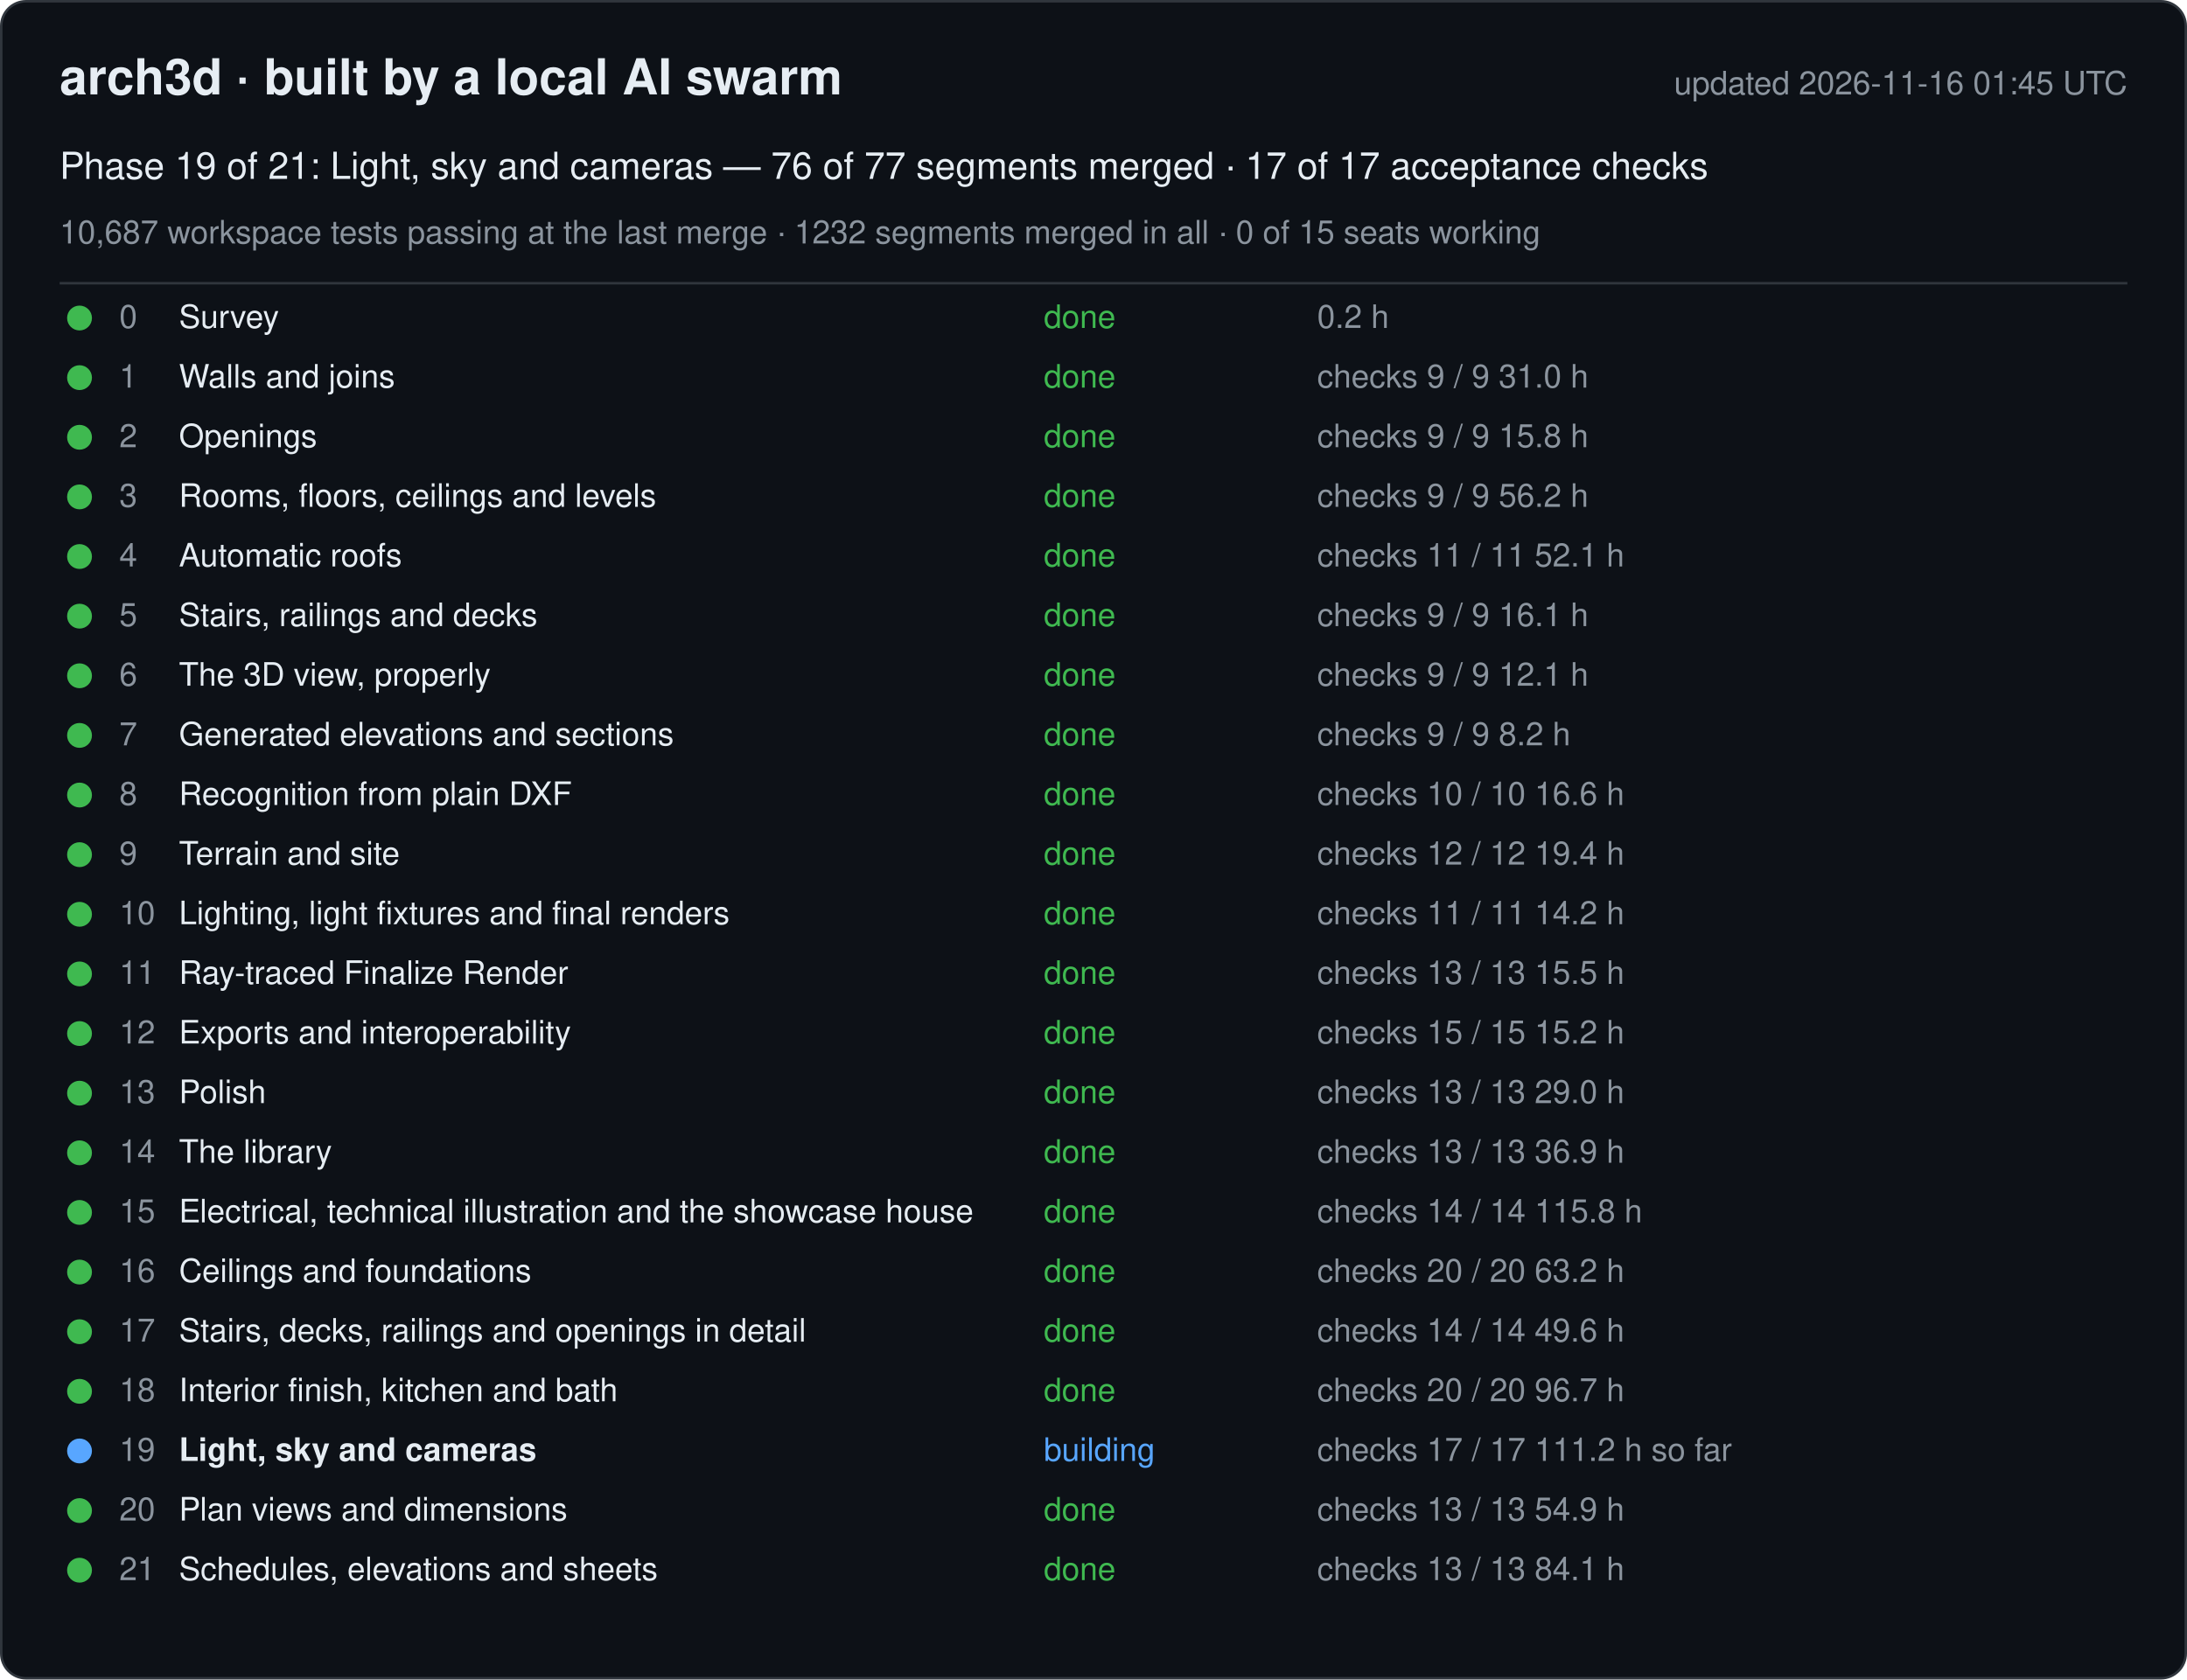
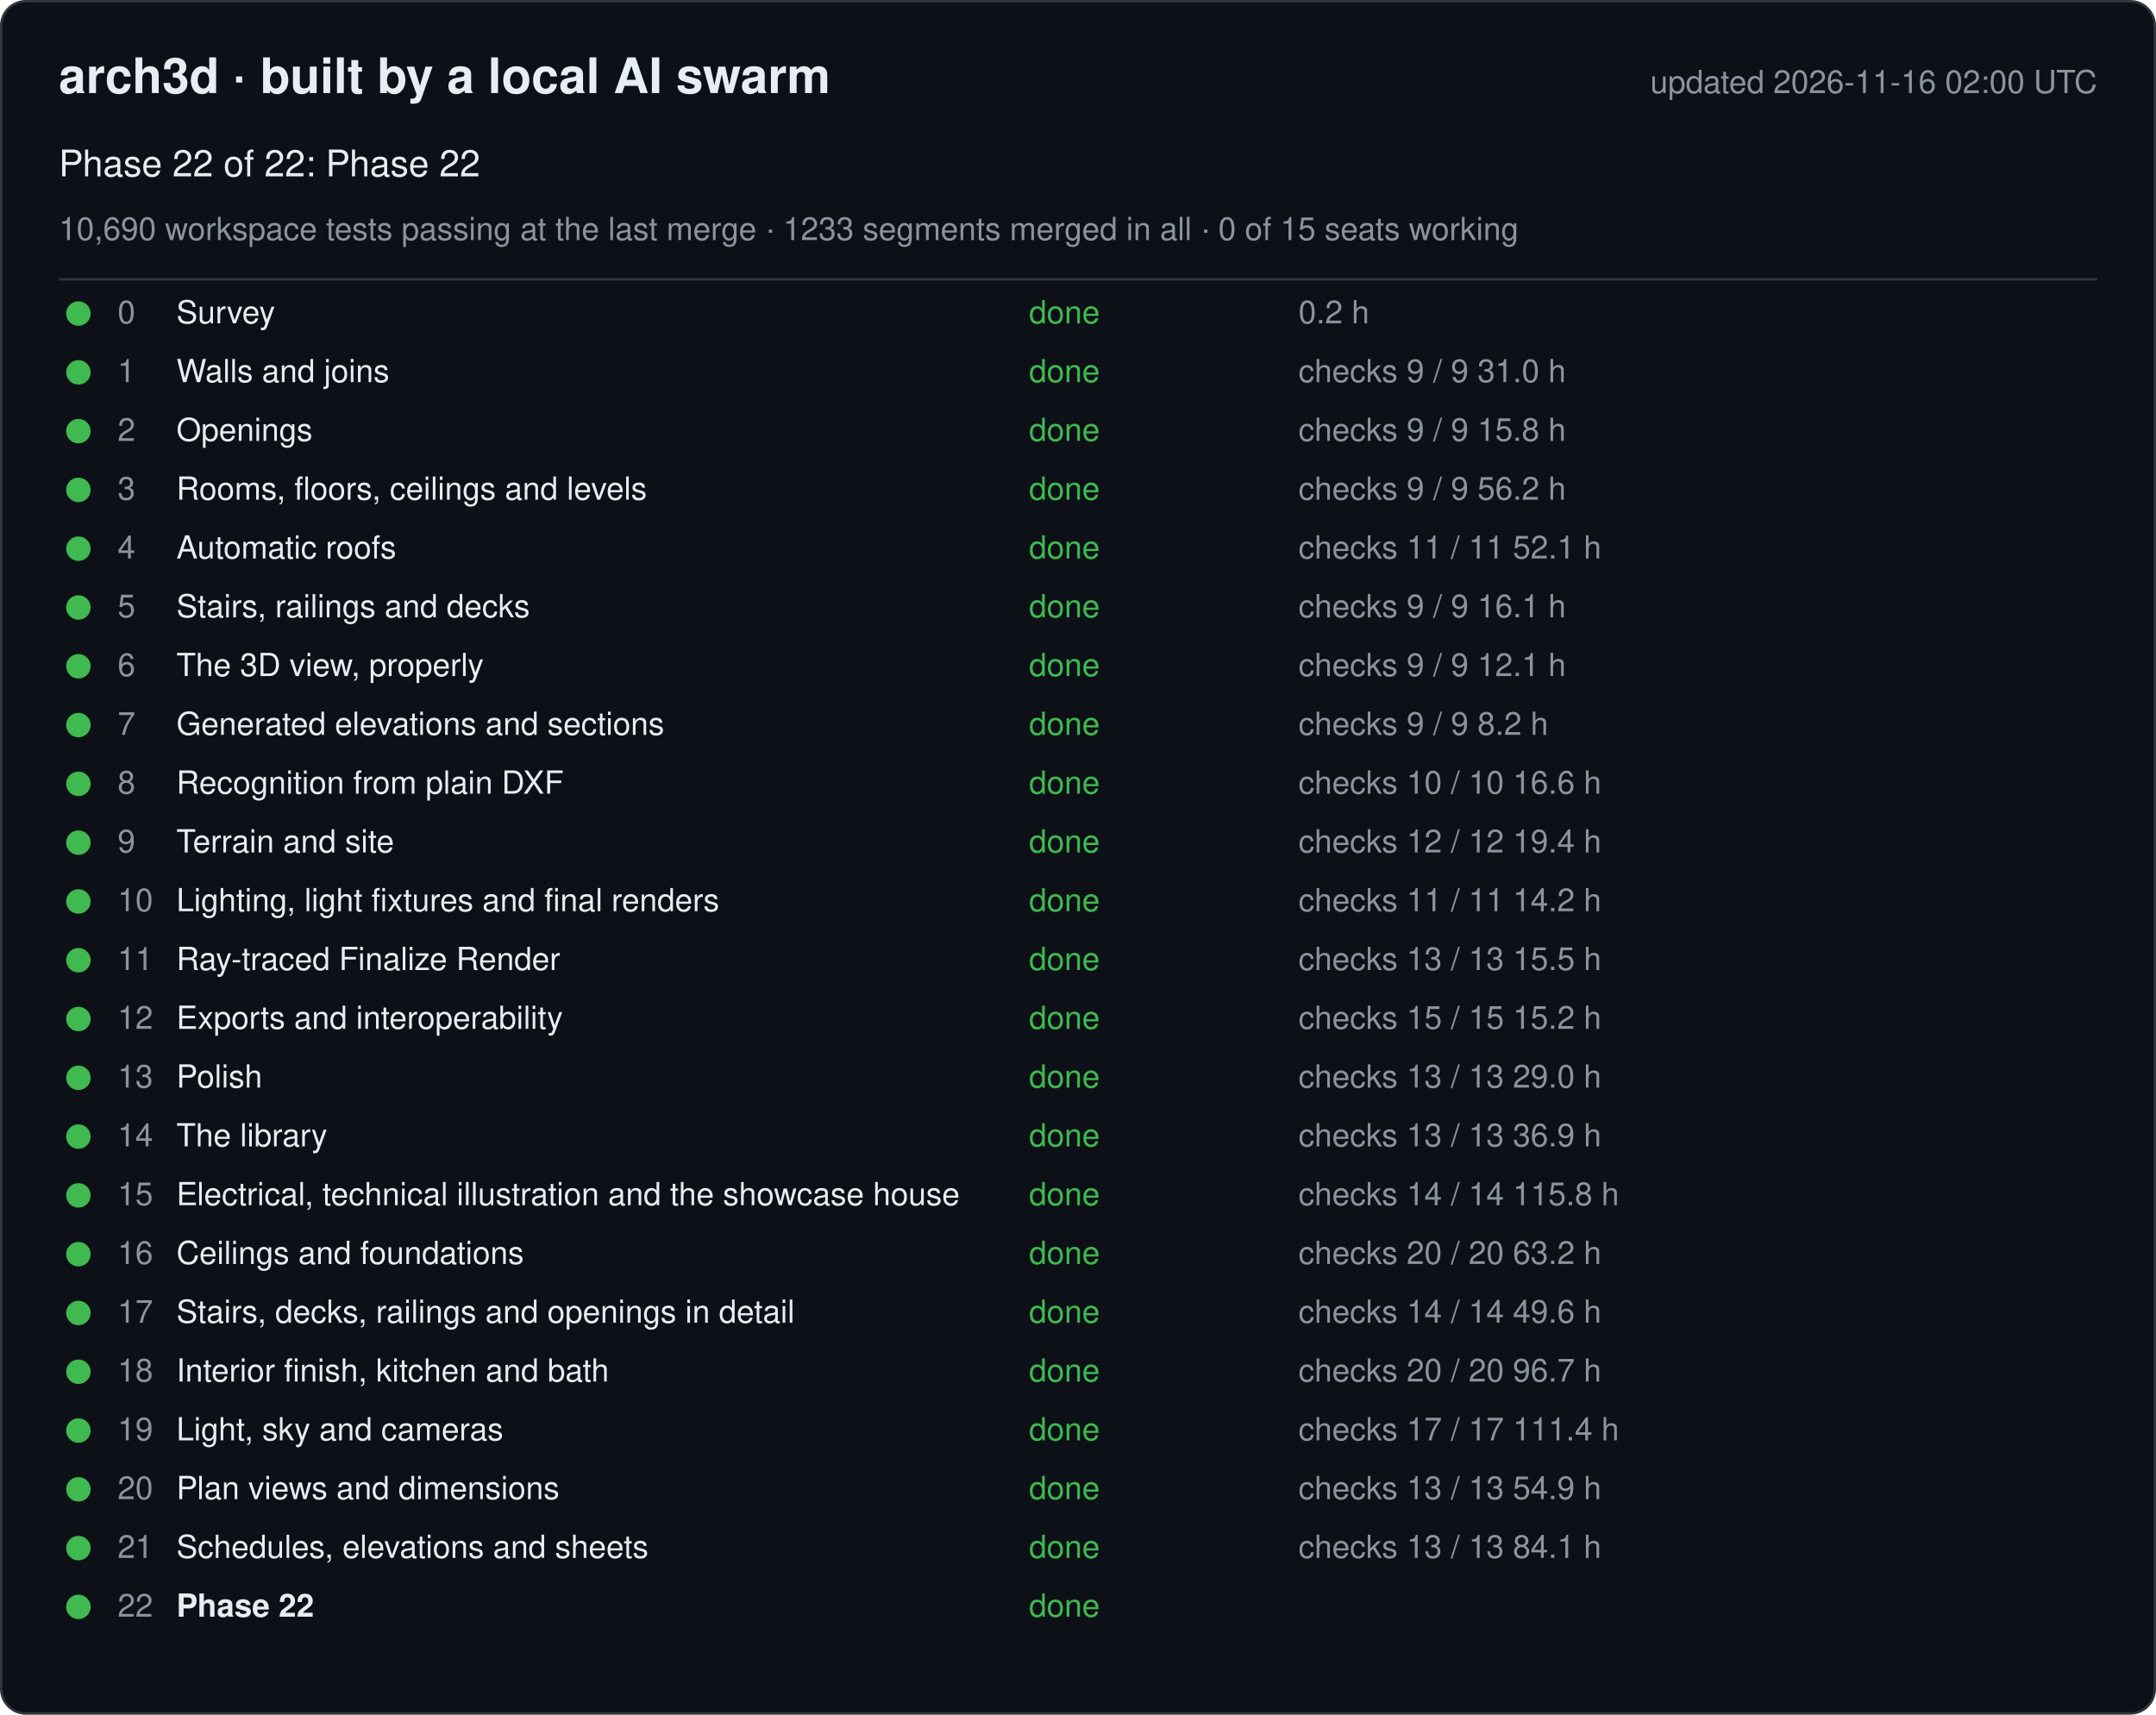
- <svg xmlns="http://www.w3.org/2000/svg" width="880" height="676" viewBox="0 0 880 676" font-family="-apple-system, Segoe UI, Helvetica, Arial, sans-serif">
-   <rect x="0.5" y="0.5" width="879" height="675" rx="10" fill="#0d1117" stroke="#30363d" />
+ <svg xmlns="http://www.w3.org/2000/svg" width="880" height="700" viewBox="0 0 880 700" font-family="-apple-system, Segoe UI, Helvetica, Arial, sans-serif">
+   <rect x="0.5" y="0.5" width="879" height="699" rx="10" fill="#0d1117" stroke="#30363d" />
  <text x="24" y="38" font-size="20" font-weight="600" fill="#e6edf3">arch3d · built by a local AI swarm</text>
-   <text x="856" y="38" font-size="13" fill="#8b949e" text-anchor="end">updated 2026-11-16 01:45 UTC</text>
-   <text x="24" y="72" font-size="15" fill="#e6edf3">Phase 19 of 21: Light, sky and cameras — 76 of 77 segments merged · 17 of 17 acceptance checks</text>
-   <text x="24" y="98" font-size="13" fill="#8b949e">10,687 workspace tests passing at the last merge · 1232 segments merged in all · 0 of 15 seats working</text>
+   <text x="856" y="38" font-size="13" fill="#8b949e" text-anchor="end">updated 2026-11-16 02:00 UTC</text>
+   <text x="24" y="72" font-size="15" fill="#e6edf3">Phase 22 of 22: Phase 22</text>
+   <text x="24" y="98" font-size="13" fill="#8b949e">10,690 workspace tests passing at the last merge · 1233 segments merged in all · 0 of 15 seats working</text>
  <line x1="24" y1="114" x2="856" y2="114" stroke="#30363d" />
  <g data-phase="0">
    <circle cx="32" cy="128" r="5" fill="#3fb950" />
    <text x="48" y="132" font-size="13" fill="#8b949e">0</text>
    <text x="72" y="132" font-size="13" fill="#e6edf3">Survey</text>
    <text x="420" y="132" font-size="13" fill="#3fb950">done</text>
    <text x="530" y="132" font-size="13" fill="#8b949e">0.2 h</text>
  </g>
  <g data-phase="1">
    <circle cx="32" cy="152" r="5" fill="#3fb950" />
    <text x="48" y="156" font-size="13" fill="#8b949e">1</text>
    <text x="72" y="156" font-size="13" fill="#e6edf3">Walls and joins</text>
    <text x="420" y="156" font-size="13" fill="#3fb950">done</text>
    <text x="530" y="156" font-size="13" fill="#8b949e">checks 9 / 9   31.0 h</text>
  </g>
  <g data-phase="2">
    <circle cx="32" cy="176" r="5" fill="#3fb950" />
    <text x="48" y="180" font-size="13" fill="#8b949e">2</text>
    <text x="72" y="180" font-size="13" fill="#e6edf3">Openings</text>
    <text x="420" y="180" font-size="13" fill="#3fb950">done</text>
    <text x="530" y="180" font-size="13" fill="#8b949e">checks 9 / 9   15.8 h</text>
  </g>
  <g data-phase="3">
    <circle cx="32" cy="200" r="5" fill="#3fb950" />
    <text x="48" y="204" font-size="13" fill="#8b949e">3</text>
    <text x="72" y="204" font-size="13" fill="#e6edf3">Rooms, floors, ceilings and levels</text>
    <text x="420" y="204" font-size="13" fill="#3fb950">done</text>
    <text x="530" y="204" font-size="13" fill="#8b949e">checks 9 / 9   56.2 h</text>
  </g>
  <g data-phase="4">
    <circle cx="32" cy="224" r="5" fill="#3fb950" />
    <text x="48" y="228" font-size="13" fill="#8b949e">4</text>
    <text x="72" y="228" font-size="13" fill="#e6edf3">Automatic roofs</text>
    <text x="420" y="228" font-size="13" fill="#3fb950">done</text>
    <text x="530" y="228" font-size="13" fill="#8b949e">checks 11 / 11   52.1 h</text>
  </g>
  <g data-phase="5">
    <circle cx="32" cy="248" r="5" fill="#3fb950" />
    <text x="48" y="252" font-size="13" fill="#8b949e">5</text>
    <text x="72" y="252" font-size="13" fill="#e6edf3">Stairs, railings and decks</text>
    <text x="420" y="252" font-size="13" fill="#3fb950">done</text>
    <text x="530" y="252" font-size="13" fill="#8b949e">checks 9 / 9   16.1 h</text>
  </g>
  <g data-phase="6">
    <circle cx="32" cy="272" r="5" fill="#3fb950" />
    <text x="48" y="276" font-size="13" fill="#8b949e">6</text>
    <text x="72" y="276" font-size="13" fill="#e6edf3">The 3D view, properly</text>
    <text x="420" y="276" font-size="13" fill="#3fb950">done</text>
    <text x="530" y="276" font-size="13" fill="#8b949e">checks 9 / 9   12.1 h</text>
  </g>
  <g data-phase="7">
    <circle cx="32" cy="296" r="5" fill="#3fb950" />
    <text x="48" y="300" font-size="13" fill="#8b949e">7</text>
    <text x="72" y="300" font-size="13" fill="#e6edf3">Generated elevations and sections</text>
    <text x="420" y="300" font-size="13" fill="#3fb950">done</text>
    <text x="530" y="300" font-size="13" fill="#8b949e">checks 9 / 9   8.2 h</text>
  </g>
  <g data-phase="8">
    <circle cx="32" cy="320" r="5" fill="#3fb950" />
    <text x="48" y="324" font-size="13" fill="#8b949e">8</text>
    <text x="72" y="324" font-size="13" fill="#e6edf3">Recognition from plain DXF</text>
    <text x="420" y="324" font-size="13" fill="#3fb950">done</text>
    <text x="530" y="324" font-size="13" fill="#8b949e">checks 10 / 10   16.6 h</text>
  </g>
  <g data-phase="9">
    <circle cx="32" cy="344" r="5" fill="#3fb950" />
    <text x="48" y="348" font-size="13" fill="#8b949e">9</text>
    <text x="72" y="348" font-size="13" fill="#e6edf3">Terrain and site</text>
    <text x="420" y="348" font-size="13" fill="#3fb950">done</text>
    <text x="530" y="348" font-size="13" fill="#8b949e">checks 12 / 12   19.4 h</text>
  </g>
  <g data-phase="10">
    <circle cx="32" cy="368" r="5" fill="#3fb950" />
    <text x="48" y="372" font-size="13" fill="#8b949e">10</text>
    <text x="72" y="372" font-size="13" fill="#e6edf3">Lighting, light fixtures and final renders</text>
    <text x="420" y="372" font-size="13" fill="#3fb950">done</text>
    <text x="530" y="372" font-size="13" fill="#8b949e">checks 11 / 11   14.2 h</text>
  </g>
  <g data-phase="11">
    <circle cx="32" cy="392" r="5" fill="#3fb950" />
    <text x="48" y="396" font-size="13" fill="#8b949e">11</text>
    <text x="72" y="396" font-size="13" fill="#e6edf3">Ray-traced Finalize Render</text>
    <text x="420" y="396" font-size="13" fill="#3fb950">done</text>
    <text x="530" y="396" font-size="13" fill="#8b949e">checks 13 / 13   15.5 h</text>
  </g>
  <g data-phase="12">
    <circle cx="32" cy="416" r="5" fill="#3fb950" />
    <text x="48" y="420" font-size="13" fill="#8b949e">12</text>
    <text x="72" y="420" font-size="13" fill="#e6edf3">Exports and interoperability</text>
    <text x="420" y="420" font-size="13" fill="#3fb950">done</text>
    <text x="530" y="420" font-size="13" fill="#8b949e">checks 15 / 15   15.2 h</text>
  </g>
  <g data-phase="13">
    <circle cx="32" cy="440" r="5" fill="#3fb950" />
    <text x="48" y="444" font-size="13" fill="#8b949e">13</text>
    <text x="72" y="444" font-size="13" fill="#e6edf3">Polish</text>
    <text x="420" y="444" font-size="13" fill="#3fb950">done</text>
    <text x="530" y="444" font-size="13" fill="#8b949e">checks 13 / 13   29.0 h</text>
  </g>
  <g data-phase="14">
    <circle cx="32" cy="464" r="5" fill="#3fb950" />
    <text x="48" y="468" font-size="13" fill="#8b949e">14</text>
    <text x="72" y="468" font-size="13" fill="#e6edf3">The library</text>
    <text x="420" y="468" font-size="13" fill="#3fb950">done</text>
    <text x="530" y="468" font-size="13" fill="#8b949e">checks 13 / 13   36.9 h</text>
  </g>
  <g data-phase="15">
    <circle cx="32" cy="488" r="5" fill="#3fb950" />
    <text x="48" y="492" font-size="13" fill="#8b949e">15</text>
    <text x="72" y="492" font-size="13" fill="#e6edf3">Electrical, technical illustration and the showcase house</text>
    <text x="420" y="492" font-size="13" fill="#3fb950">done</text>
    <text x="530" y="492" font-size="13" fill="#8b949e">checks 14 / 14   115.8 h</text>
  </g>
  <g data-phase="16">
    <circle cx="32" cy="512" r="5" fill="#3fb950" />
    <text x="48" y="516" font-size="13" fill="#8b949e">16</text>
    <text x="72" y="516" font-size="13" fill="#e6edf3">Ceilings and foundations</text>
    <text x="420" y="516" font-size="13" fill="#3fb950">done</text>
    <text x="530" y="516" font-size="13" fill="#8b949e">checks 20 / 20   63.2 h</text>
  </g>
  <g data-phase="17">
    <circle cx="32" cy="536" r="5" fill="#3fb950" />
    <text x="48" y="540" font-size="13" fill="#8b949e">17</text>
    <text x="72" y="540" font-size="13" fill="#e6edf3">Stairs, decks, railings and openings in detail</text>
    <text x="420" y="540" font-size="13" fill="#3fb950">done</text>
    <text x="530" y="540" font-size="13" fill="#8b949e">checks 14 / 14   49.6 h</text>
  </g>
  <g data-phase="18">
    <circle cx="32" cy="560" r="5" fill="#3fb950" />
    <text x="48" y="564" font-size="13" fill="#8b949e">18</text>
    <text x="72" y="564" font-size="13" fill="#e6edf3">Interior finish, kitchen and bath</text>
    <text x="420" y="564" font-size="13" fill="#3fb950">done</text>
    <text x="530" y="564" font-size="13" fill="#8b949e">checks 20 / 20   96.7 h</text>
  </g>
  <g data-phase="19">
-     <circle cx="32" cy="584" r="5" fill="#58a6ff" />
+     <circle cx="32" cy="584" r="5" fill="#3fb950" />
    <text x="48" y="588" font-size="13" fill="#8b949e">19</text>
-     <text x="72" y="588" font-size="13" fill="#e6edf3" font-weight="600">Light, sky and cameras</text>
-     <text x="420" y="588" font-size="13" fill="#58a6ff">building</text>
-     <text x="530" y="588" font-size="13" fill="#8b949e">checks 17 / 17   111.2 h so far</text>
+     <text x="72" y="588" font-size="13" fill="#e6edf3">Light, sky and cameras</text>
+     <text x="420" y="588" font-size="13" fill="#3fb950">done</text>
+     <text x="530" y="588" font-size="13" fill="#8b949e">checks 17 / 17   111.4 h</text>
  </g>
  <g data-phase="20">
    <circle cx="32" cy="608" r="5" fill="#3fb950" />
    <text x="48" y="612" font-size="13" fill="#8b949e">20</text>
    <text x="72" y="612" font-size="13" fill="#e6edf3">Plan views and dimensions</text>
    <text x="420" y="612" font-size="13" fill="#3fb950">done</text>
    <text x="530" y="612" font-size="13" fill="#8b949e">checks 13 / 13   54.9 h</text>
  </g>
  <g data-phase="21">
    <circle cx="32" cy="632" r="5" fill="#3fb950" />
    <text x="48" y="636" font-size="13" fill="#8b949e">21</text>
    <text x="72" y="636" font-size="13" fill="#e6edf3">Schedules, elevations and sheets</text>
    <text x="420" y="636" font-size="13" fill="#3fb950">done</text>
    <text x="530" y="636" font-size="13" fill="#8b949e">checks 13 / 13   84.1 h</text>
  </g>
+   <g data-phase="22">
+     <circle cx="32" cy="656" r="5" fill="#3fb950" />
+     <text x="48" y="660" font-size="13" fill="#8b949e">22</text>
+     <text x="72" y="660" font-size="13" fill="#e6edf3" font-weight="600">Phase 22</text>
+     <text x="420" y="660" font-size="13" fill="#3fb950">done</text>
+     <text x="530" y="660" font-size="13" fill="#8b949e" />
+   </g>
</svg>
